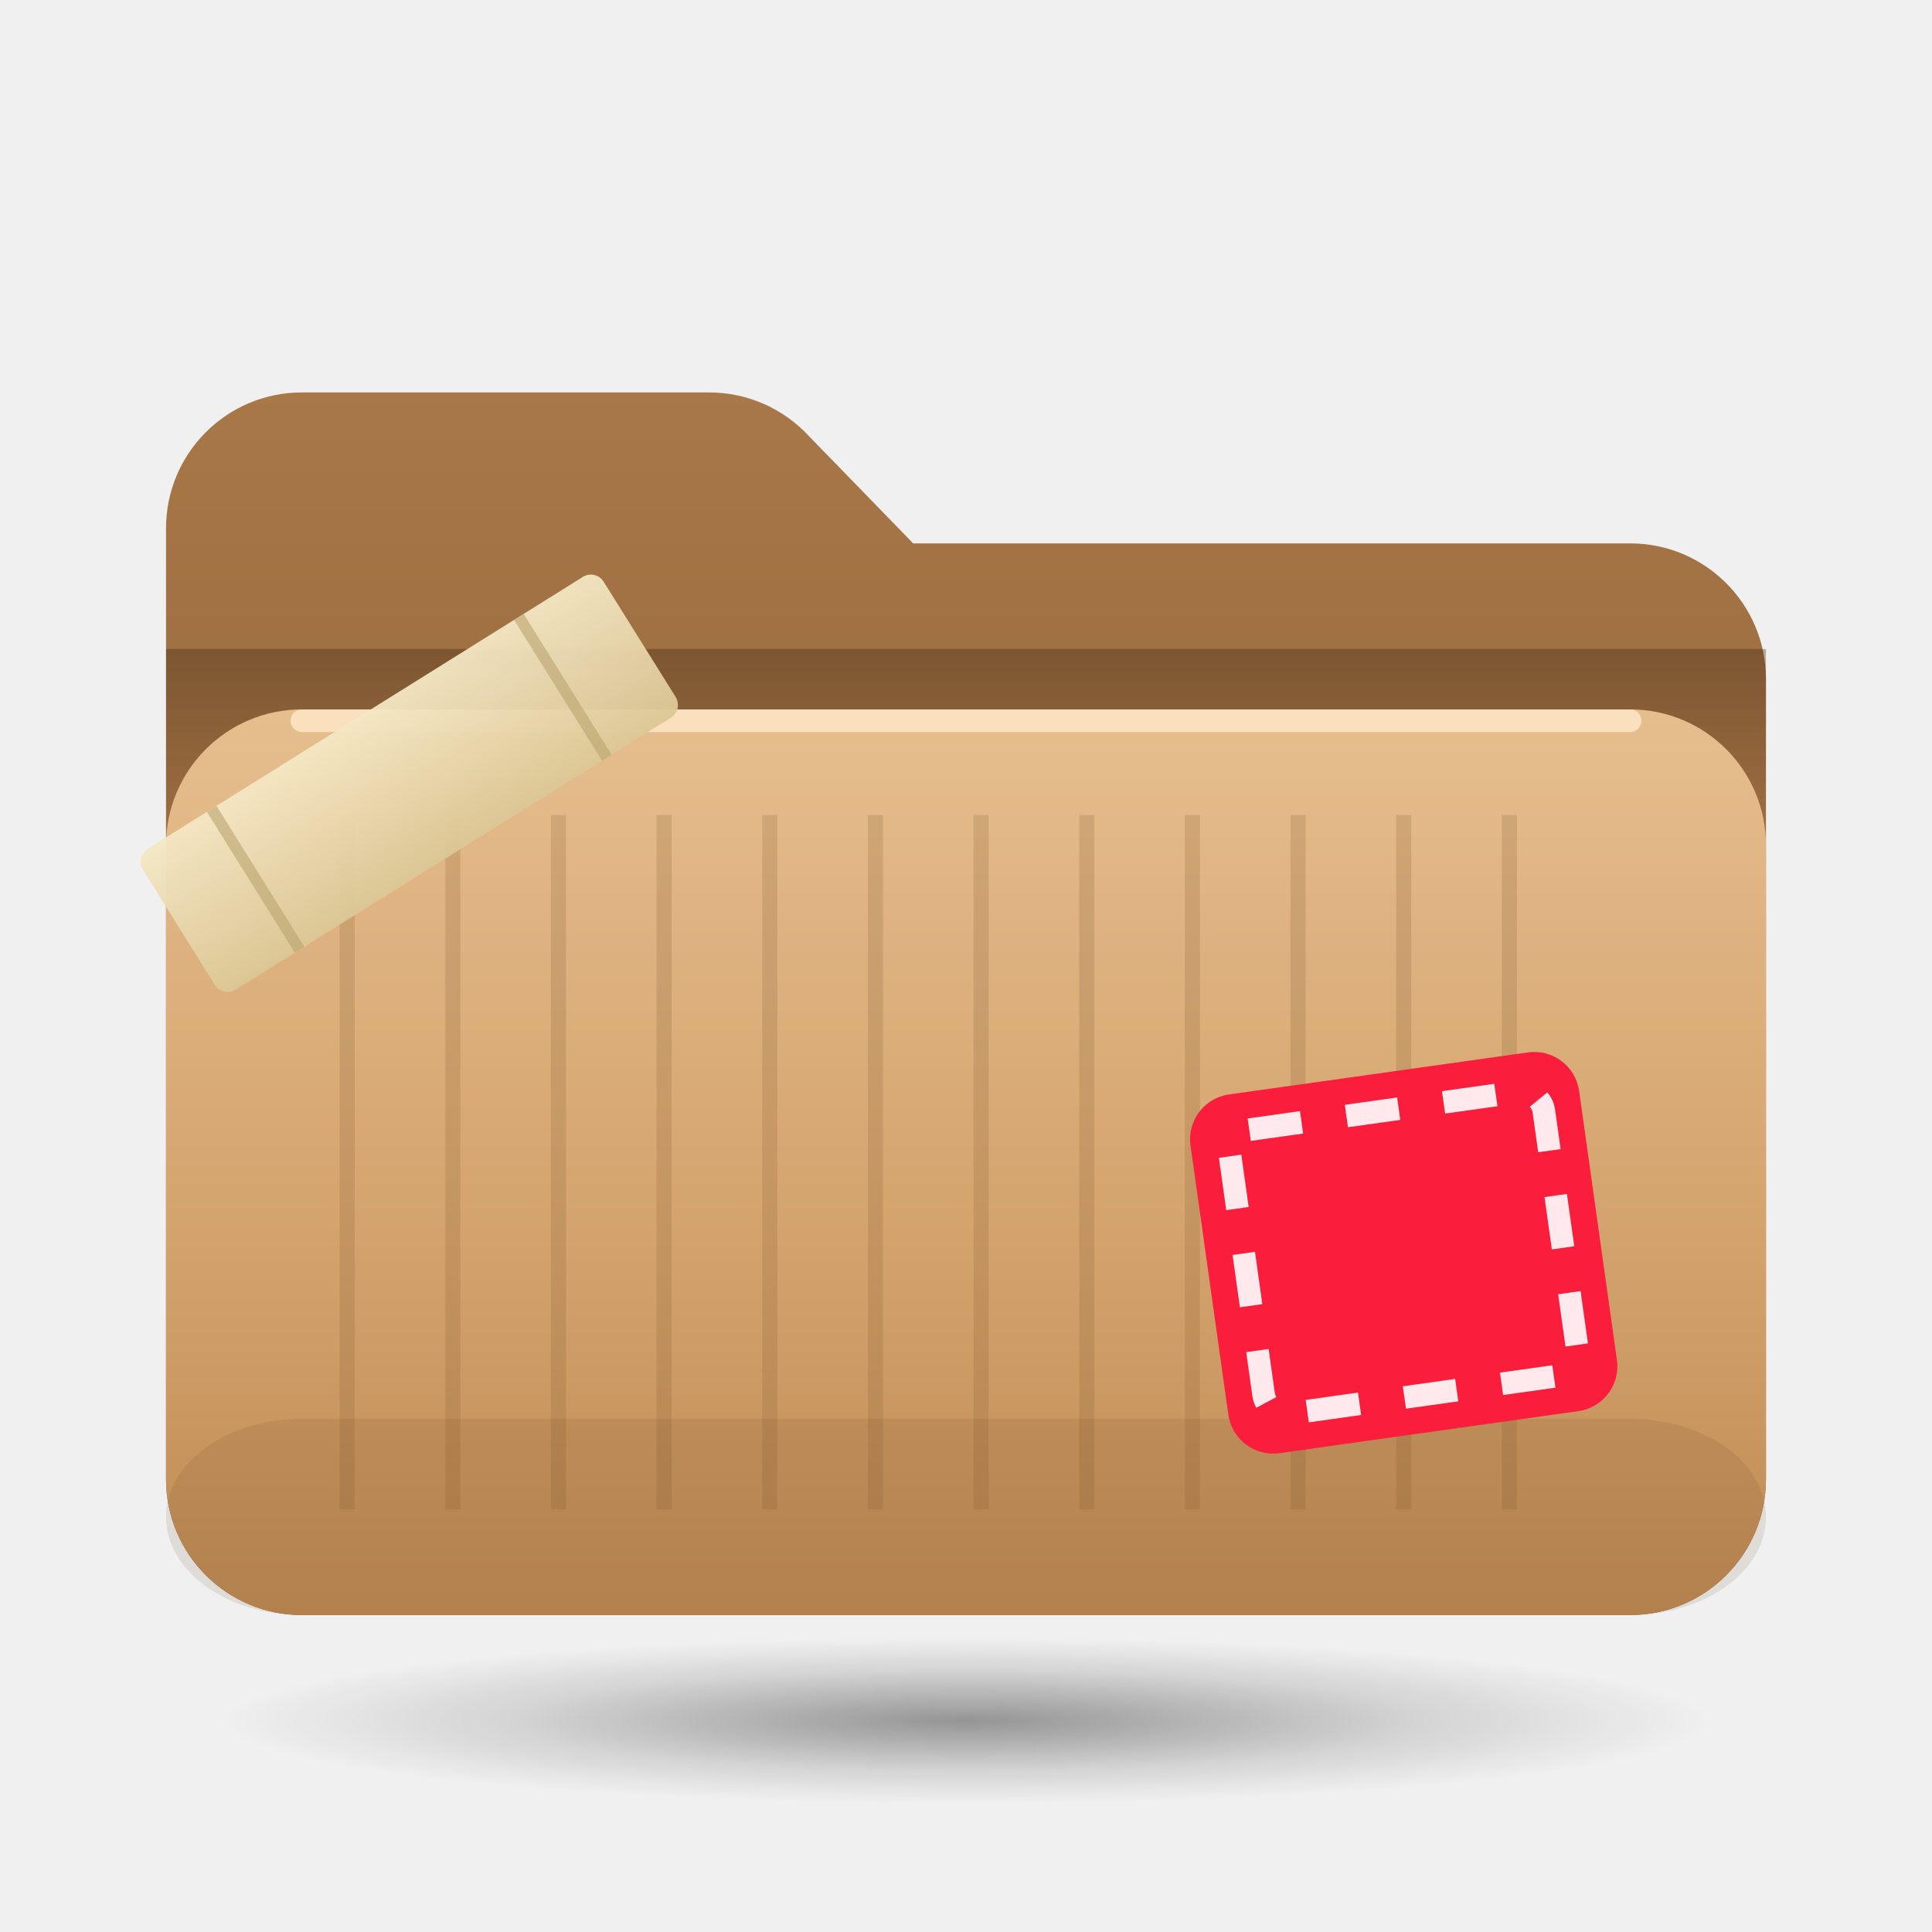
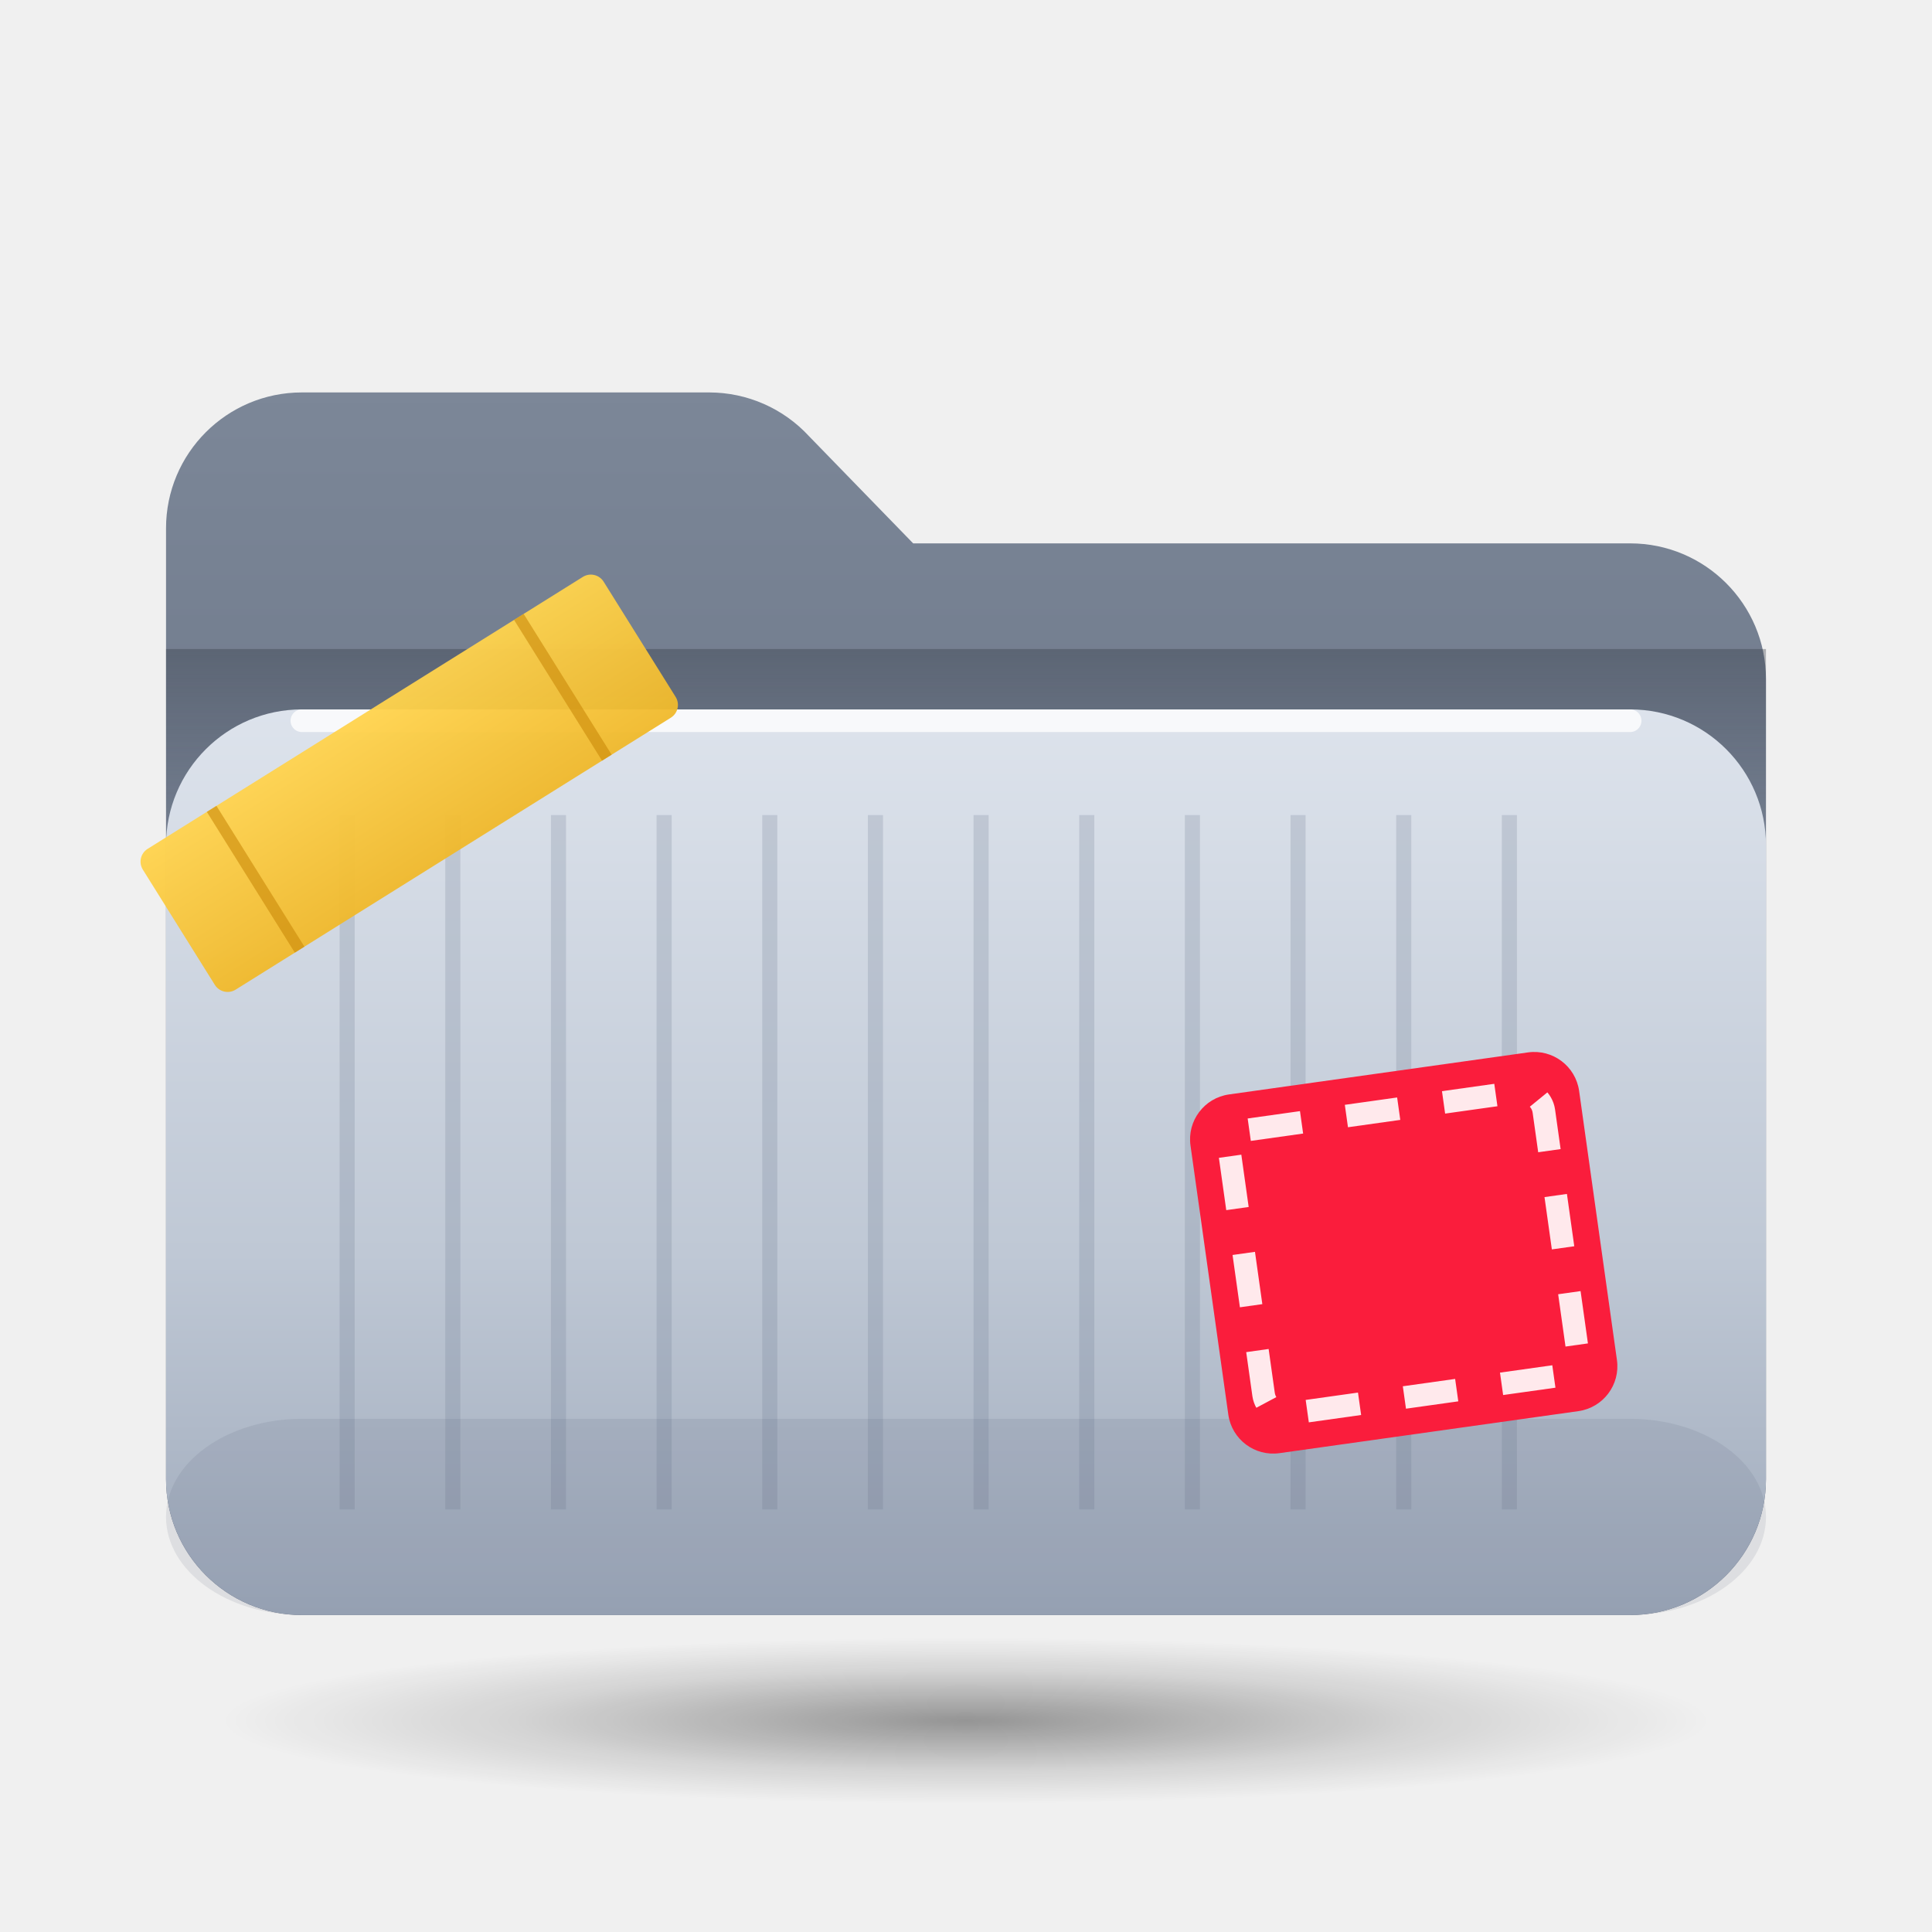
<svg xmlns="http://www.w3.org/2000/svg" viewBox="0 0 256 256">
  <defs>
    <radialGradient id="ground" cx=".5" cy=".5" r=".5">
      <stop offset="0" stop-color="#000" stop-opacity=".38" />
      <stop offset=".6" stop-color="#000" stop-opacity=".12" />
      <stop offset="1" stop-color="#000" stop-opacity="0" />
    </radialGradient>
    <linearGradient id="cb" x1="0" y1="0" x2="0" y2="1">
-       <stop offset="0" stop-color="#A97848" stop-opacity="1" />
-       <stop offset="1" stop-color="#7E5530" stop-opacity="1" />
+       <stop offset="0" stop-color="#7C8798" stop-opacity="1" />
+       <stop offset="1" stop-color="#596375" stop-opacity="1" />
    </linearGradient>
    <linearGradient id="cf" x1="0" y1="0" x2="0" y2="1">
-       <stop offset="0" stop-color="#E6BE8E" stop-opacity="1" />
-       <stop offset="0.6" stop-color="#D3A26C" stop-opacity="1" />
-       <stop offset="1" stop-color="#BF8A54" stop-opacity="1" />
+       <stop offset="0" stop-color="#DDE3EC" stop-opacity="1" />
+       <stop offset="0.6" stop-color="#BFC8D5" stop-opacity="1" />
+       <stop offset="1" stop-color="#9FAABB" stop-opacity="1" />
    </linearGradient>
    <linearGradient id="ci" x1="0" y1="0" x2="0" y2="1">
-       <stop offset="0" stop-color="#3B2410" stop-opacity="0.35" />
-       <stop offset="1" stop-color="#3B2410" stop-opacity="0" />
+       <stop offset="0" stop-color="#2E3440" stop-opacity="0.35" />
+       <stop offset="1" stop-color="#2E3440" stop-opacity="0" />
    </linearGradient>
    <linearGradient id="tape" x1="0" y1="0" x2="0" y2="1">
-       <stop offset="0" stop-color="#F4E7C4" stop-opacity="0.95" />
-       <stop offset="1" stop-color="#DCC795" stop-opacity="0.95" />
+       <stop offset="0" stop-color="#FFD34D" stop-opacity="0.95" />
+       <stop offset="1" stop-color="#F0B92B" stop-opacity="0.95" />
    </linearGradient>
  </defs>
  <ellipse cx="128" cy="228" rx="100" ry="11" fill="url(#ground)" />
  <path d="M22 70a18 18 0 0 1 18-18h54a18 18 0 0 1 13.2 5.8L121 72h95a18 18 0 0 1 18 18v106a18 18 0 0 1-18 18H40a18 18 0 0 1-18-18z" fill="url(#cb)" />
  <rect x="22" y="86" width="212" height="22" fill="url(#ci)" />
  <rect x="22" y="94" width="212" height="120" rx="18" fill="url(#cf)" />
-   <path d="M40 95.5h176" stroke="#FFE9C8" stroke-width="3" stroke-linecap="round" opacity=".8" />
-   <g stroke="#8A5E34" stroke-width="2" opacity=".22">
+   <path d="M40 95.5h176" stroke="#FFFFFF" stroke-width="3" stroke-linecap="round" opacity=".8" />
+   <g stroke="#6B768B" stroke-width="2" opacity=".22">
    <path d="M46 108v92" />
    <path d="M60 108v92" />
    <path d="M74 108v92" />
    <path d="M88 108v92" />
    <path d="M102 108v92" />
    <path d="M116 108v92" />
    <path d="M130 108v92" />
    <path d="M144 108v92" />
    <path d="M158 108v92" />
    <path d="M172 108v92" />
    <path d="M186 108v92" />
    <path d="M200 108v92" />
  </g>
-   <rect x="22" y="188" width="212" height="26" rx="18" fill="#5E3B1C" opacity=".12" />
+   <rect x="22" y="188" width="212" height="26" rx="18" fill="#4E586B" opacity=".12" />
  <g transform="rotate(-32 52 104)">
    <rect x="18" y="94" width="72" height="22" rx="2" fill="url(#tape)" />
-     <path d="M30 94v22M78 94v22" stroke="#B9A36E" stroke-width="1.5" opacity=".6" />
+     <path d="M30 94v22M78 94v22" stroke="#C98808" stroke-width="1.5" opacity=".6" />
  </g>
  <g transform="rotate(-8 186 166)">
    <rect x="160" y="142" width="52" height="48" rx="6" fill="#FA1D3C" />
    <rect x="165" y="147" width="42" height="38" rx="3" fill="none" stroke="#fff" stroke-width="3" stroke-dasharray="7 6" opacity=".9" />
  </g>
</svg>
